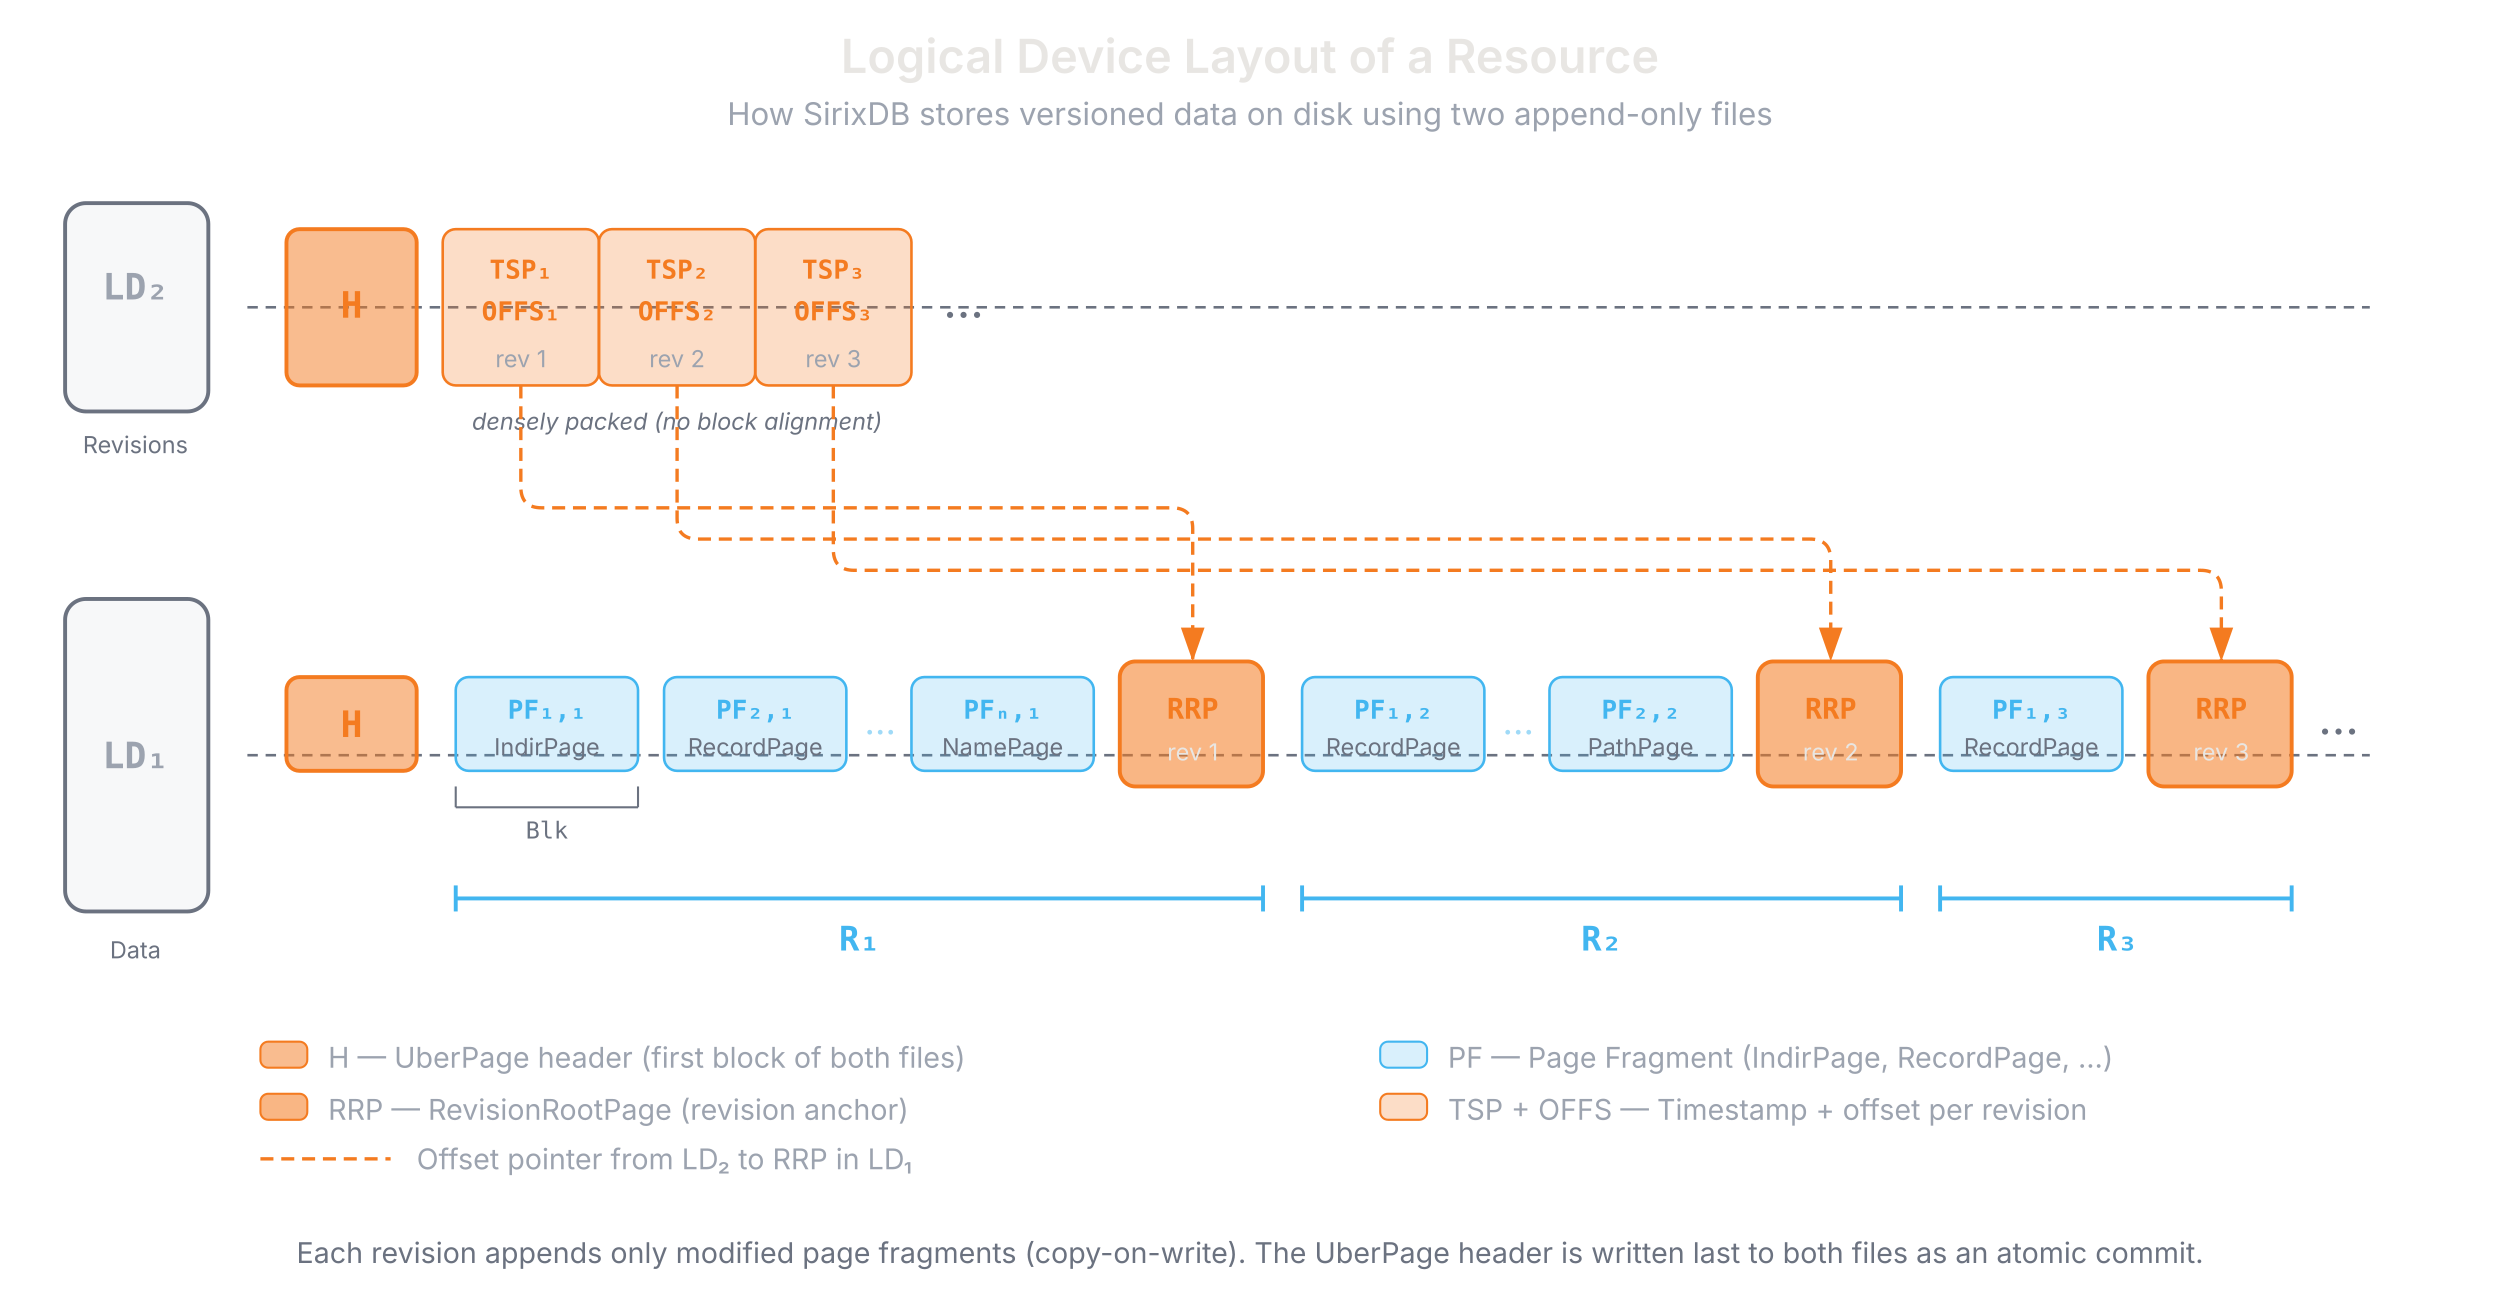
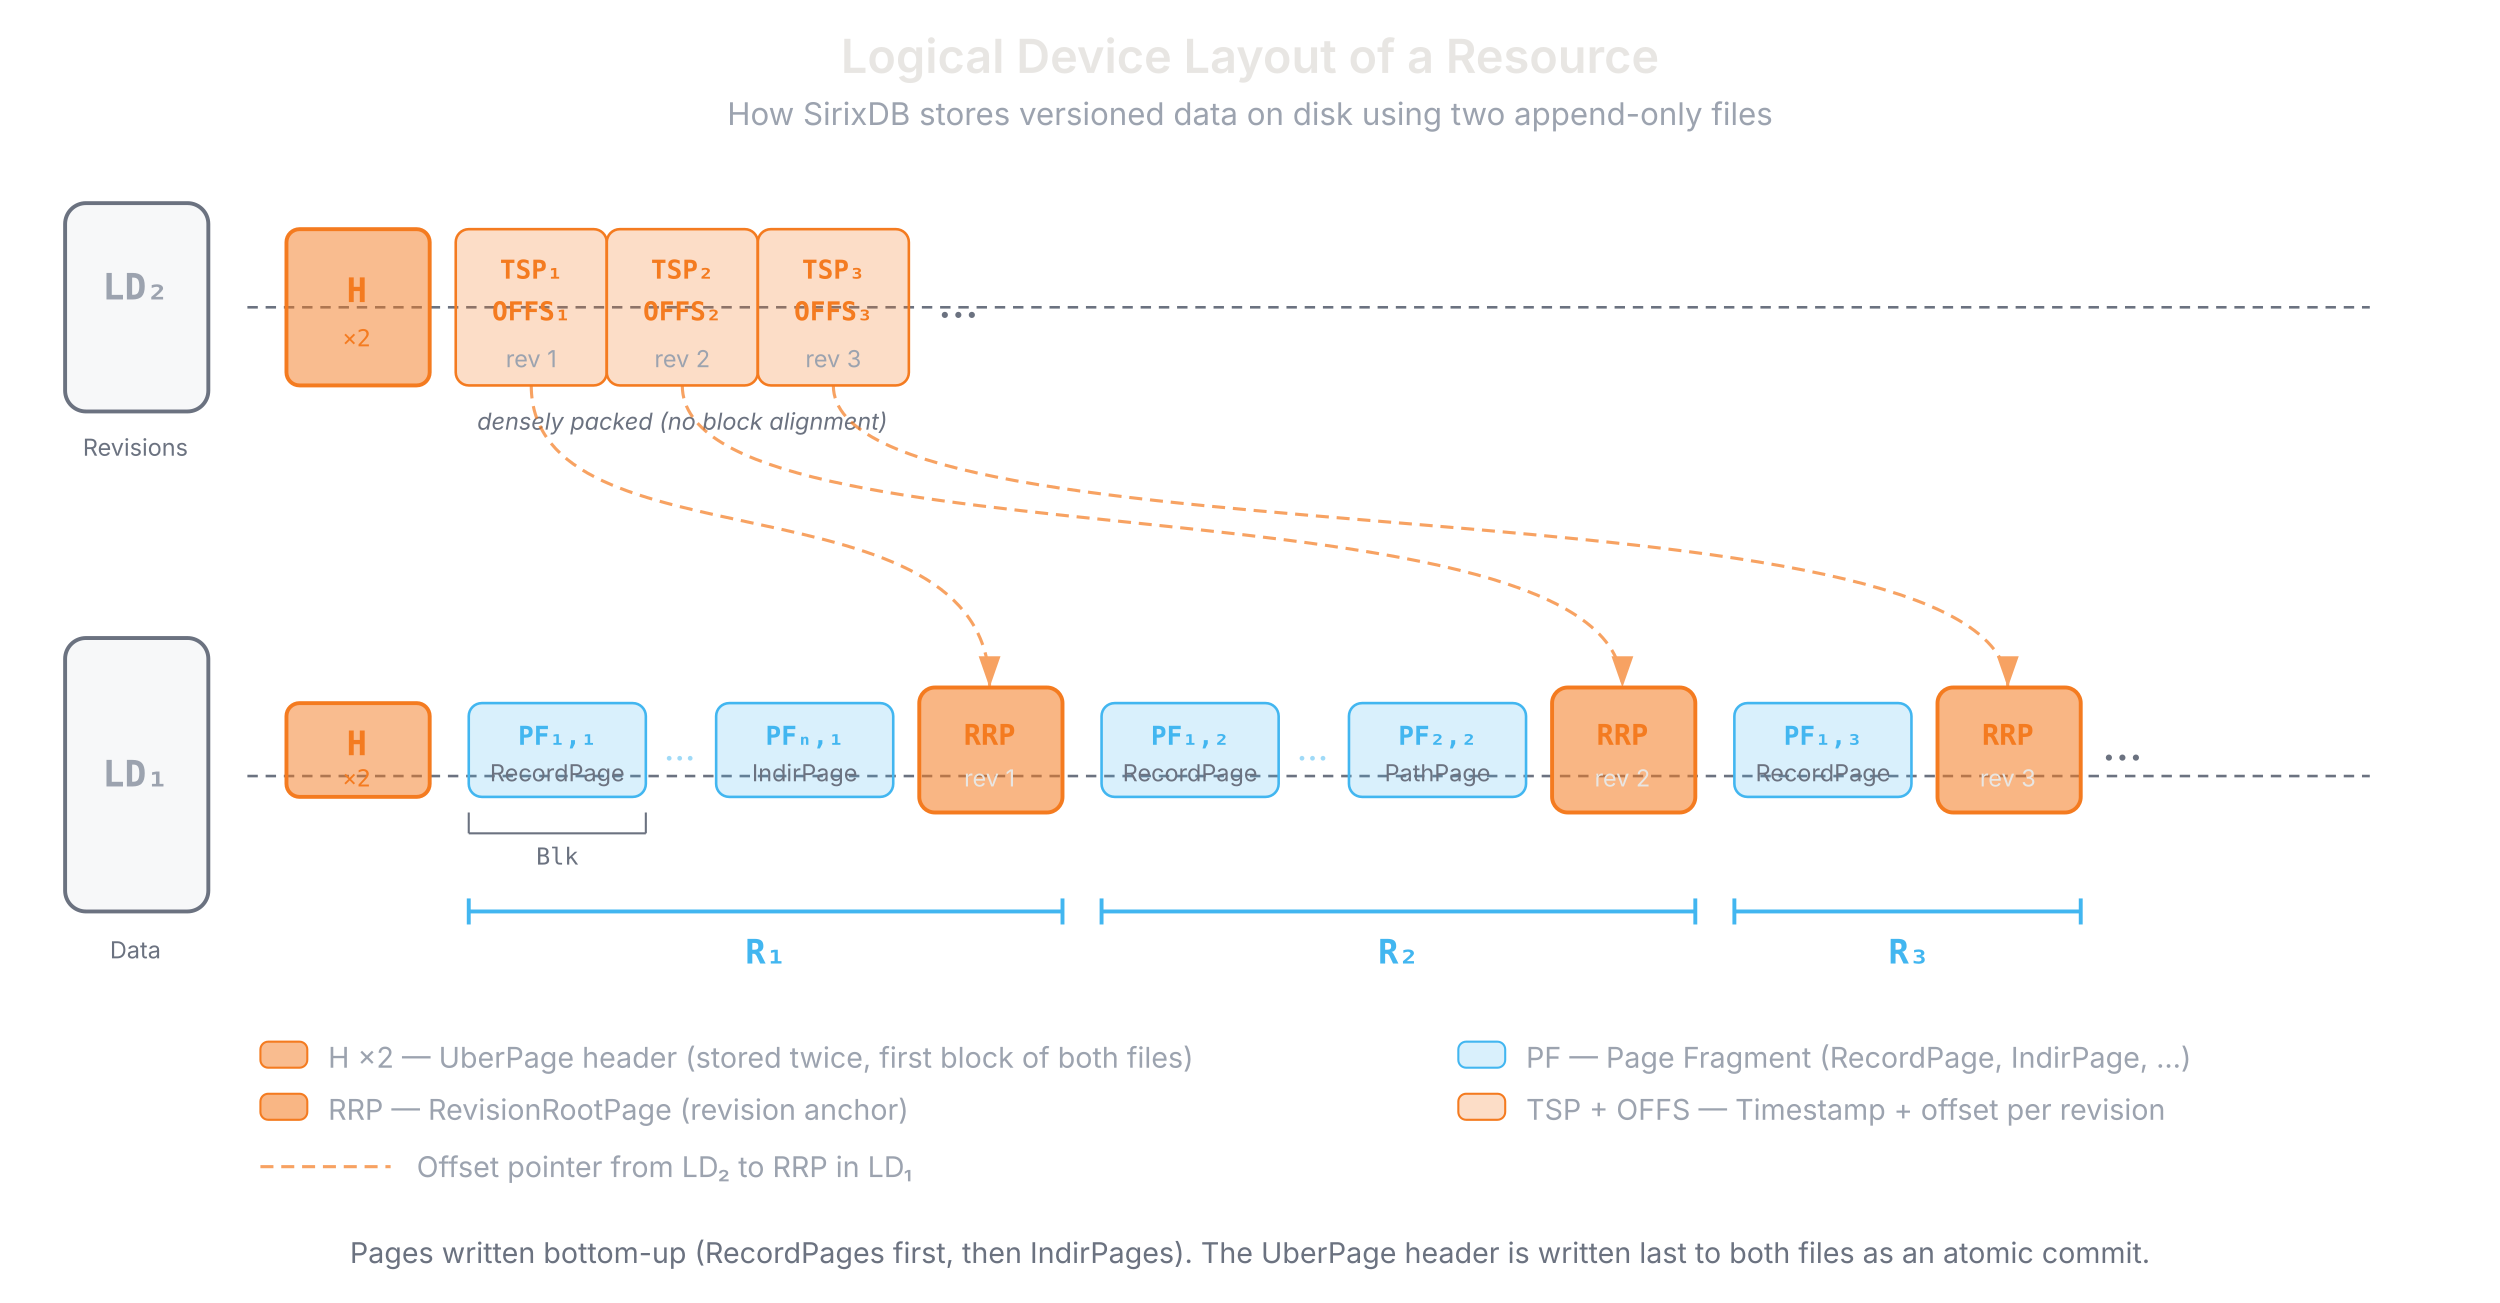
<svg xmlns="http://www.w3.org/2000/svg" viewBox="0 0 960 500" fill="none" font-family="Inter,system-ui,sans-serif">
  <defs>
    <marker id="arrowOrange" markerWidth="10" markerHeight="7" refX="10" refY="3.5" orient="auto">
      <polygon points="0,0 10,3.5 0,7" fill="#F47B20" />
    </marker>
  </defs>
  <text x="480" y="28" text-anchor="middle" fill="#e8e6e3" font-size="18" font-weight="600">Logical Device Layout of a Resource</text>
  <text x="480" y="48" text-anchor="middle" fill="#9ca3af" font-size="12">How SirixDB stores versioned data on disk using two append-only files</text>
  <rect x="25" y="78" width="55" height="80" rx="8" fill="rgba(156,163,175,0.08)" stroke="#6b7280" stroke-width="1.5" />
  <text x="52" y="115" text-anchor="middle" fill="#9ca3af" font-size="14" font-family="JetBrains Mono,monospace" font-weight="600">LD₂</text>
-   <text x="52" y="174" text-anchor="middle" fill="#6b7280" font-size="9">Revisions</text>
+   <text x="52" y="175" text-anchor="middle" fill="#6b7280" font-size="9">Revisions</text>
  <line x1="95" y1="118" x2="910" y2="118" stroke="#6b7280" stroke-width="1" stroke-dasharray="4,3" />
-   <rect x="110" y="88" width="50" height="60" rx="5" fill="rgba(244,123,32,0.5)" stroke="#F47B20" stroke-width="1.5" />
-   <text x="135" y="122" text-anchor="middle" fill="#F47B20" font-size="14" font-family="JetBrains Mono,monospace" font-weight="700">H</text>
-   <rect x="170" y="88" width="60" height="60" rx="5" fill="rgba(244,123,32,0.25)" stroke="#F47B20" stroke-width="1" />
-   <text x="200" y="107" text-anchor="middle" fill="#F47B20" font-size="10" font-family="JetBrains Mono,monospace" font-weight="600">TSP₁</text>
-   <text x="200" y="123" text-anchor="middle" fill="#F47B20" font-size="10" font-family="JetBrains Mono,monospace" font-weight="600">OFFS₁</text>
-   <text x="200" y="141" text-anchor="middle" fill="#9ca3af" font-size="9">rev 1</text>
-   <rect x="230" y="88" width="60" height="60" rx="5" fill="rgba(244,123,32,0.25)" stroke="#F47B20" stroke-width="1" />
-   <text x="260" y="107" text-anchor="middle" fill="#F47B20" font-size="10" font-family="JetBrains Mono,monospace" font-weight="600">TSP₂</text>
-   <text x="260" y="123" text-anchor="middle" fill="#F47B20" font-size="10" font-family="JetBrains Mono,monospace" font-weight="600">OFFS₂</text>
-   <text x="260" y="141" text-anchor="middle" fill="#9ca3af" font-size="9">rev 2</text>
-   <rect x="290" y="88" width="60" height="60" rx="5" fill="rgba(244,123,32,0.25)" stroke="#F47B20" stroke-width="1" />
+   <rect x="110" y="88" width="55" height="60" rx="5" fill="rgba(244,123,32,0.5)" stroke="#F47B20" stroke-width="1.5" />
+   <text x="137" y="116" text-anchor="middle" fill="#F47B20" font-size="13" font-family="JetBrains Mono,monospace" font-weight="700">H</text>
+   <text x="137" y="133" text-anchor="middle" fill="#F47B20" font-size="9" font-family="JetBrains Mono,monospace">×2</text>
+   <rect x="175" y="88" width="58" height="60" rx="5" fill="rgba(244,123,32,0.25)" stroke="#F47B20" stroke-width="1" />
+   <text x="204" y="107" text-anchor="middle" fill="#F47B20" font-size="10" font-family="JetBrains Mono,monospace" font-weight="600">TSP₁</text>
+   <text x="204" y="123" text-anchor="middle" fill="#F47B20" font-size="10" font-family="JetBrains Mono,monospace" font-weight="600">OFFS₁</text>
+   <text x="204" y="141" text-anchor="middle" fill="#9ca3af" font-size="9">rev 1</text>
+   <rect x="233" y="88" width="58" height="60" rx="5" fill="rgba(244,123,32,0.25)" stroke="#F47B20" stroke-width="1" />
+   <text x="262" y="107" text-anchor="middle" fill="#F47B20" font-size="10" font-family="JetBrains Mono,monospace" font-weight="600">TSP₂</text>
+   <text x="262" y="123" text-anchor="middle" fill="#F47B20" font-size="10" font-family="JetBrains Mono,monospace" font-weight="600">OFFS₂</text>
+   <text x="262" y="141" text-anchor="middle" fill="#9ca3af" font-size="9">rev 2</text>
+   <rect x="291" y="88" width="58" height="60" rx="5" fill="rgba(244,123,32,0.25)" stroke="#F47B20" stroke-width="1" />
  <text x="320" y="107" text-anchor="middle" fill="#F47B20" font-size="10" font-family="JetBrains Mono,monospace" font-weight="600">TSP₃</text>
  <text x="320" y="123" text-anchor="middle" fill="#F47B20" font-size="10" font-family="JetBrains Mono,monospace" font-weight="600">OFFS₃</text>
  <text x="320" y="141" text-anchor="middle" fill="#9ca3af" font-size="9">rev 3</text>
-   <text x="370" y="122" fill="#6b7280" font-size="18" text-anchor="middle">...</text>
-   <text x="260" y="165" text-anchor="middle" fill="#6b7280" font-size="9" font-style="italic">densely packed (no block alignment)</text>
-   <rect x="25" y="230" width="55" height="120" rx="8" fill="rgba(156,163,175,0.08)" stroke="#6b7280" stroke-width="1.5" />
-   <text x="52" y="295" text-anchor="middle" fill="#9ca3af" font-size="14" font-family="JetBrains Mono,monospace" font-weight="600">LD₁</text>
+   <text x="368" y="122" fill="#6b7280" font-size="18" text-anchor="middle">...</text>
+   <text x="262" y="165" text-anchor="middle" fill="#6b7280" font-size="9" font-style="italic">densely packed (no block alignment)</text>
+   <rect x="25" y="245" width="55" height="105" rx="8" fill="rgba(156,163,175,0.08)" stroke="#6b7280" stroke-width="1.5" />
+   <text x="52" y="302" text-anchor="middle" fill="#9ca3af" font-size="14" font-family="JetBrains Mono,monospace" font-weight="600">LD₁</text>
  <text x="52" y="368" text-anchor="middle" fill="#6b7280" font-size="9">Data</text>
-   <line x1="95" y1="290" x2="910" y2="290" stroke="#6b7280" stroke-width="1" stroke-dasharray="4,3" />
-   <rect x="110" y="260" width="50" height="36" rx="5" fill="rgba(244,123,32,0.5)" stroke="#F47B20" stroke-width="1.5" />
-   <text x="135" y="283" text-anchor="middle" fill="#F47B20" font-size="14" font-family="JetBrains Mono,monospace" font-weight="700">H</text>
-   <rect x="175" y="260" width="70" height="36" rx="5" fill="rgba(66,182,240,0.2)" stroke="#42B6F0" stroke-width="1" />
-   <text x="210" y="276" text-anchor="middle" fill="#42B6F0" font-size="10" font-family="JetBrains Mono,monospace" font-weight="600">PF₁,₁</text>
-   <text x="210" y="290" text-anchor="middle" fill="#6b7280" font-size="9">IndirPage</text>
-   <rect x="255" y="260" width="70" height="36" rx="5" fill="rgba(66,182,240,0.2)" stroke="#42B6F0" stroke-width="1" />
-   <text x="290" y="276" text-anchor="middle" fill="#42B6F0" font-size="10" font-family="JetBrains Mono,monospace" font-weight="600">PF₂,₁</text>
-   <text x="290" y="290" text-anchor="middle" fill="#6b7280" font-size="9">RecordPage</text>
-   <text x="338" y="282" fill="#42B6F0" font-size="14" text-anchor="middle" opacity="0.5">...</text>
-   <rect x="350" y="260" width="70" height="36" rx="5" fill="rgba(66,182,240,0.2)" stroke="#42B6F0" stroke-width="1" />
-   <text x="385" y="276" text-anchor="middle" fill="#42B6F0" font-size="10" font-family="JetBrains Mono,monospace" font-weight="600">PFₙ,₁</text>
-   <text x="385" y="290" text-anchor="middle" fill="#6b7280" font-size="9">NamePage</text>
-   <rect x="430" y="254" width="55" height="48" rx="6" fill="rgba(244,123,32,0.55)" stroke="#F47B20" stroke-width="1.5" />
-   <text x="458" y="276" text-anchor="middle" fill="#F47B20" font-size="11" font-family="JetBrains Mono,monospace" font-weight="700">RRP</text>
-   <text x="458" y="292" text-anchor="middle" fill="#e8e6e3" font-size="9">rev 1</text>
-   <rect x="500" y="260" width="70" height="36" rx="5" fill="rgba(66,182,240,0.2)" stroke="#42B6F0" stroke-width="1" />
-   <text x="535" y="276" text-anchor="middle" fill="#42B6F0" font-size="10" font-family="JetBrains Mono,monospace" font-weight="600">PF₁,₂</text>
-   <text x="535" y="290" text-anchor="middle" fill="#6b7280" font-size="9">RecordPage</text>
-   <text x="583" y="282" fill="#42B6F0" font-size="14" text-anchor="middle" opacity="0.5">...</text>
-   <rect x="595" y="260" width="70" height="36" rx="5" fill="rgba(66,182,240,0.2)" stroke="#42B6F0" stroke-width="1" />
-   <text x="630" y="276" text-anchor="middle" fill="#42B6F0" font-size="10" font-family="JetBrains Mono,monospace" font-weight="600">PF₂,₂</text>
-   <text x="630" y="290" text-anchor="middle" fill="#6b7280" font-size="9">PathPage</text>
-   <rect x="675" y="254" width="55" height="48" rx="6" fill="rgba(244,123,32,0.55)" stroke="#F47B20" stroke-width="1.5" />
-   <text x="703" y="276" text-anchor="middle" fill="#F47B20" font-size="11" font-family="JetBrains Mono,monospace" font-weight="700">RRP</text>
-   <text x="703" y="292" text-anchor="middle" fill="#e8e6e3" font-size="9">rev 2</text>
-   <rect x="745" y="260" width="70" height="36" rx="5" fill="rgba(66,182,240,0.2)" stroke="#42B6F0" stroke-width="1" />
-   <text x="780" y="276" text-anchor="middle" fill="#42B6F0" font-size="10" font-family="JetBrains Mono,monospace" font-weight="600">PF₁,₃</text>
-   <text x="780" y="290" text-anchor="middle" fill="#6b7280" font-size="9">RecordPage</text>
-   <rect x="825" y="254" width="55" height="48" rx="6" fill="rgba(244,123,32,0.55)" stroke="#F47B20" stroke-width="1.5" />
-   <text x="853" y="276" text-anchor="middle" fill="#F47B20" font-size="11" font-family="JetBrains Mono,monospace" font-weight="700">RRP</text>
-   <text x="853" y="292" text-anchor="middle" fill="#e8e6e3" font-size="9">rev 3</text>
-   <text x="898" y="282" fill="#6b7280" font-size="18" text-anchor="middle">...</text>
-   <line x1="175" y1="302" x2="175" y2="310" stroke="#6b7280" stroke-width="0.8" />
-   <line x1="175" y1="310" x2="245" y2="310" stroke="#6b7280" stroke-width="0.8" />
-   <line x1="245" y1="302" x2="245" y2="310" stroke="#6b7280" stroke-width="0.8" />
-   <text x="210" y="322" text-anchor="middle" fill="#6b7280" font-size="9" font-family="JetBrains Mono,monospace">Blk</text>
-   <path d="M 200 148 L 200 187 Q 200 195 208 195 L 450 195 Q 458 195 458 203 L 458 254" fill="none" stroke="#F47B20" stroke-width="1.3" stroke-dasharray="5,3" marker-end="url(#arrowOrange)" />
-   <path d="M 260 148 L 260 199 Q 260 207 268 207 L 695 207 Q 703 207 703 215 L 703 254" fill="none" stroke="#F47B20" stroke-width="1.3" stroke-dasharray="5,3" marker-end="url(#arrowOrange)" />
-   <path d="M 320 148 L 320 211 Q 320 219 328 219 L 845 219 Q 853 219 853 227 L 853 254" fill="none" stroke="#F47B20" stroke-width="1.3" stroke-dasharray="5,3" marker-end="url(#arrowOrange)" />
-   <line x1="175" y1="345" x2="485" y2="345" stroke="#42B6F0" stroke-width="1.5" />
-   <line x1="175" y1="340" x2="175" y2="350" stroke="#42B6F0" stroke-width="1.5" />
-   <line x1="485" y1="340" x2="485" y2="350" stroke="#42B6F0" stroke-width="1.5" />
-   <text x="330" y="365" text-anchor="middle" fill="#42B6F0" font-size="13" font-family="JetBrains Mono,monospace" font-weight="600">R₁</text>
-   <line x1="500" y1="345" x2="730" y2="345" stroke="#42B6F0" stroke-width="1.5" />
-   <line x1="500" y1="340" x2="500" y2="350" stroke="#42B6F0" stroke-width="1.5" />
-   <line x1="730" y1="340" x2="730" y2="350" stroke="#42B6F0" stroke-width="1.5" />
-   <text x="615" y="365" text-anchor="middle" fill="#42B6F0" font-size="13" font-family="JetBrains Mono,monospace" font-weight="600">R₂</text>
-   <line x1="745" y1="345" x2="880" y2="345" stroke="#42B6F0" stroke-width="1.5" />
-   <line x1="745" y1="340" x2="745" y2="350" stroke="#42B6F0" stroke-width="1.5" />
-   <line x1="880" y1="340" x2="880" y2="350" stroke="#42B6F0" stroke-width="1.5" />
-   <text x="813" y="365" text-anchor="middle" fill="#42B6F0" font-size="13" font-family="JetBrains Mono,monospace" font-weight="600">R₃</text>
+   <line x1="95" y1="298" x2="910" y2="298" stroke="#6b7280" stroke-width="1" stroke-dasharray="4,3" />
+   <rect x="110" y="270" width="55" height="36" rx="5" fill="rgba(244,123,32,0.5)" stroke="#F47B20" stroke-width="1.5" />
+   <text x="137" y="290" text-anchor="middle" fill="#F47B20" font-size="13" font-family="JetBrains Mono,monospace" font-weight="700">H</text>
+   <text x="137" y="302" text-anchor="middle" fill="#F47B20" font-size="9" font-family="JetBrains Mono,monospace">×2</text>
+   <rect x="180" y="270" width="68" height="36" rx="5" fill="rgba(66,182,240,0.2)" stroke="#42B6F0" stroke-width="1" />
+   <text x="214" y="286" text-anchor="middle" fill="#42B6F0" font-size="10" font-family="JetBrains Mono,monospace" font-weight="600">PF₁,₁</text>
+   <text x="214" y="300" text-anchor="middle" fill="#6b7280" font-size="9">RecordPage</text>
+   <text x="261" y="292" fill="#42B6F0" font-size="14" text-anchor="middle" opacity="0.5">...</text>
+   <rect x="275" y="270" width="68" height="36" rx="5" fill="rgba(66,182,240,0.2)" stroke="#42B6F0" stroke-width="1" />
+   <text x="309" y="286" text-anchor="middle" fill="#42B6F0" font-size="10" font-family="JetBrains Mono,monospace" font-weight="600">PFₙ,₁</text>
+   <text x="309" y="300" text-anchor="middle" fill="#6b7280" font-size="9">IndirPage</text>
+   <rect x="353" y="264" width="55" height="48" rx="6" fill="rgba(244,123,32,0.55)" stroke="#F47B20" stroke-width="1.5" />
+   <text x="380" y="286" text-anchor="middle" fill="#F47B20" font-size="11" font-family="JetBrains Mono,monospace" font-weight="700">RRP</text>
+   <text x="380" y="302" text-anchor="middle" fill="#e8e6e3" font-size="9">rev 1</text>
+   <rect x="423" y="270" width="68" height="36" rx="5" fill="rgba(66,182,240,0.2)" stroke="#42B6F0" stroke-width="1" />
+   <text x="457" y="286" text-anchor="middle" fill="#42B6F0" font-size="10" font-family="JetBrains Mono,monospace" font-weight="600">PF₁,₂</text>
+   <text x="457" y="300" text-anchor="middle" fill="#6b7280" font-size="9">RecordPage</text>
+   <text x="504" y="292" fill="#42B6F0" font-size="14" text-anchor="middle" opacity="0.5">...</text>
+   <rect x="518" y="270" width="68" height="36" rx="5" fill="rgba(66,182,240,0.2)" stroke="#42B6F0" stroke-width="1" />
+   <text x="552" y="286" text-anchor="middle" fill="#42B6F0" font-size="10" font-family="JetBrains Mono,monospace" font-weight="600">PF₂,₂</text>
+   <text x="552" y="300" text-anchor="middle" fill="#6b7280" font-size="9">PathPage</text>
+   <rect x="596" y="264" width="55" height="48" rx="6" fill="rgba(244,123,32,0.55)" stroke="#F47B20" stroke-width="1.5" />
+   <text x="623" y="286" text-anchor="middle" fill="#F47B20" font-size="11" font-family="JetBrains Mono,monospace" font-weight="700">RRP</text>
+   <text x="623" y="302" text-anchor="middle" fill="#e8e6e3" font-size="9">rev 2</text>
+   <rect x="666" y="270" width="68" height="36" rx="5" fill="rgba(66,182,240,0.2)" stroke="#42B6F0" stroke-width="1" />
+   <text x="700" y="286" text-anchor="middle" fill="#42B6F0" font-size="10" font-family="JetBrains Mono,monospace" font-weight="600">PF₁,₃</text>
+   <text x="700" y="300" text-anchor="middle" fill="#6b7280" font-size="9">RecordPage</text>
+   <rect x="744" y="264" width="55" height="48" rx="6" fill="rgba(244,123,32,0.55)" stroke="#F47B20" stroke-width="1.5" />
+   <text x="771" y="286" text-anchor="middle" fill="#F47B20" font-size="11" font-family="JetBrains Mono,monospace" font-weight="700">RRP</text>
+   <text x="771" y="302" text-anchor="middle" fill="#e8e6e3" font-size="9">rev 3</text>
+   <text x="815" y="292" fill="#6b7280" font-size="18" text-anchor="middle">...</text>
+   <line x1="180" y1="312" x2="180" y2="320" stroke="#6b7280" stroke-width="0.8" />
+   <line x1="180" y1="320" x2="248" y2="320" stroke="#6b7280" stroke-width="0.8" />
+   <line x1="248" y1="312" x2="248" y2="320" stroke="#6b7280" stroke-width="0.8" />
+   <text x="214" y="332" text-anchor="middle" fill="#6b7280" font-size="9" font-family="JetBrains Mono,monospace">Blk</text>
+   <path d="M 204 148 C 204 220, 380 180, 380 264" fill="none" stroke="#F47B20" stroke-width="1.2" stroke-dasharray="5,3" opacity="0.7" marker-end="url(#arrowOrange)" />
+   <path d="M 262 148 C 262 220, 623 180, 623 264" fill="none" stroke="#F47B20" stroke-width="1.2" stroke-dasharray="5,3" opacity="0.7" marker-end="url(#arrowOrange)" />
+   <path d="M 320 148 C 320 220, 771 180, 771 264" fill="none" stroke="#F47B20" stroke-width="1.2" stroke-dasharray="5,3" opacity="0.7" marker-end="url(#arrowOrange)" />
+   <line x1="180" y1="350" x2="408" y2="350" stroke="#42B6F0" stroke-width="1.5" />
+   <line x1="180" y1="345" x2="180" y2="355" stroke="#42B6F0" stroke-width="1.5" />
+   <line x1="408" y1="345" x2="408" y2="355" stroke="#42B6F0" stroke-width="1.5" />
+   <text x="294" y="370" text-anchor="middle" fill="#42B6F0" font-size="13" font-family="JetBrains Mono,monospace" font-weight="600">R₁</text>
+   <line x1="423" y1="350" x2="651" y2="350" stroke="#42B6F0" stroke-width="1.5" />
+   <line x1="423" y1="345" x2="423" y2="355" stroke="#42B6F0" stroke-width="1.5" />
+   <line x1="651" y1="345" x2="651" y2="355" stroke="#42B6F0" stroke-width="1.5" />
+   <text x="537" y="370" text-anchor="middle" fill="#42B6F0" font-size="13" font-family="JetBrains Mono,monospace" font-weight="600">R₂</text>
+   <line x1="666" y1="350" x2="799" y2="350" stroke="#42B6F0" stroke-width="1.5" />
+   <line x1="666" y1="345" x2="666" y2="355" stroke="#42B6F0" stroke-width="1.5" />
+   <line x1="799" y1="345" x2="799" y2="355" stroke="#42B6F0" stroke-width="1.5" />
+   <text x="733" y="370" text-anchor="middle" fill="#42B6F0" font-size="13" font-family="JetBrains Mono,monospace" font-weight="600">R₃</text>
  <rect x="100" y="400" width="18" height="10" rx="3" fill="rgba(244,123,32,0.5)" stroke="#F47B20" stroke-width="0.8" />
-   <text x="126" y="410" fill="#9ca3af" font-size="11">H — UberPage header (first block of both files)</text>
+   <text x="126" y="410" fill="#9ca3af" font-size="11">H ×2 — UberPage header (stored twice, first block of both files)</text>
  <rect x="100" y="420" width="18" height="10" rx="3" fill="rgba(244,123,32,0.55)" stroke="#F47B20" stroke-width="0.8" />
  <text x="126" y="430" fill="#9ca3af" font-size="11">RRP — RevisionRootPage (revision anchor)</text>
-   <rect x="530" y="400" width="18" height="10" rx="3" fill="rgba(66,182,240,0.2)" stroke="#42B6F0" stroke-width="0.8" />
-   <text x="556" y="410" fill="#9ca3af" font-size="11">PF — Page Fragment (IndirPage, RecordPage, ...)</text>
-   <rect x="530" y="420" width="18" height="10" rx="3" fill="rgba(244,123,32,0.25)" stroke="#F47B20" stroke-width="0.8" />
-   <text x="556" y="430" fill="#9ca3af" font-size="11">TSP + OFFS — Timestamp + offset per revision</text>
-   <line x1="100" y1="445" x2="150" y2="445" stroke="#F47B20" stroke-width="1.3" stroke-dasharray="5,3" />
-   <text x="160" y="449" fill="#9ca3af" font-size="11">Offset pointer from LD₂ to RRP in LD₁</text>
-   <text x="480" y="485" text-anchor="middle" fill="#6b7280" font-size="11">Each revision appends only modified page fragments (copy-on-write). The UberPage header is written last to both files as an atomic commit.</text>
+   <rect x="560" y="400" width="18" height="10" rx="3" fill="rgba(66,182,240,0.2)" stroke="#42B6F0" stroke-width="0.8" />
+   <text x="586" y="410" fill="#9ca3af" font-size="11">PF — Page Fragment (RecordPage, IndirPage, ...)</text>
+   <rect x="560" y="420" width="18" height="10" rx="3" fill="rgba(244,123,32,0.25)" stroke="#F47B20" stroke-width="0.8" />
+   <text x="586" y="430" fill="#9ca3af" font-size="11">TSP + OFFS — Timestamp + offset per revision</text>
+   <line x1="100" y1="448" x2="150" y2="448" stroke="#F47B20" stroke-width="1.2" stroke-dasharray="5,3" opacity="0.7" />
+   <text x="160" y="452" fill="#9ca3af" font-size="11">Offset pointer from LD₂ to RRP in LD₁</text>
+   <text x="480" y="485" text-anchor="middle" fill="#6b7280" font-size="11">Pages written bottom-up (RecordPages first, then IndirPages). The UberPage header is written last to both files as an atomic commit.</text>
</svg>
